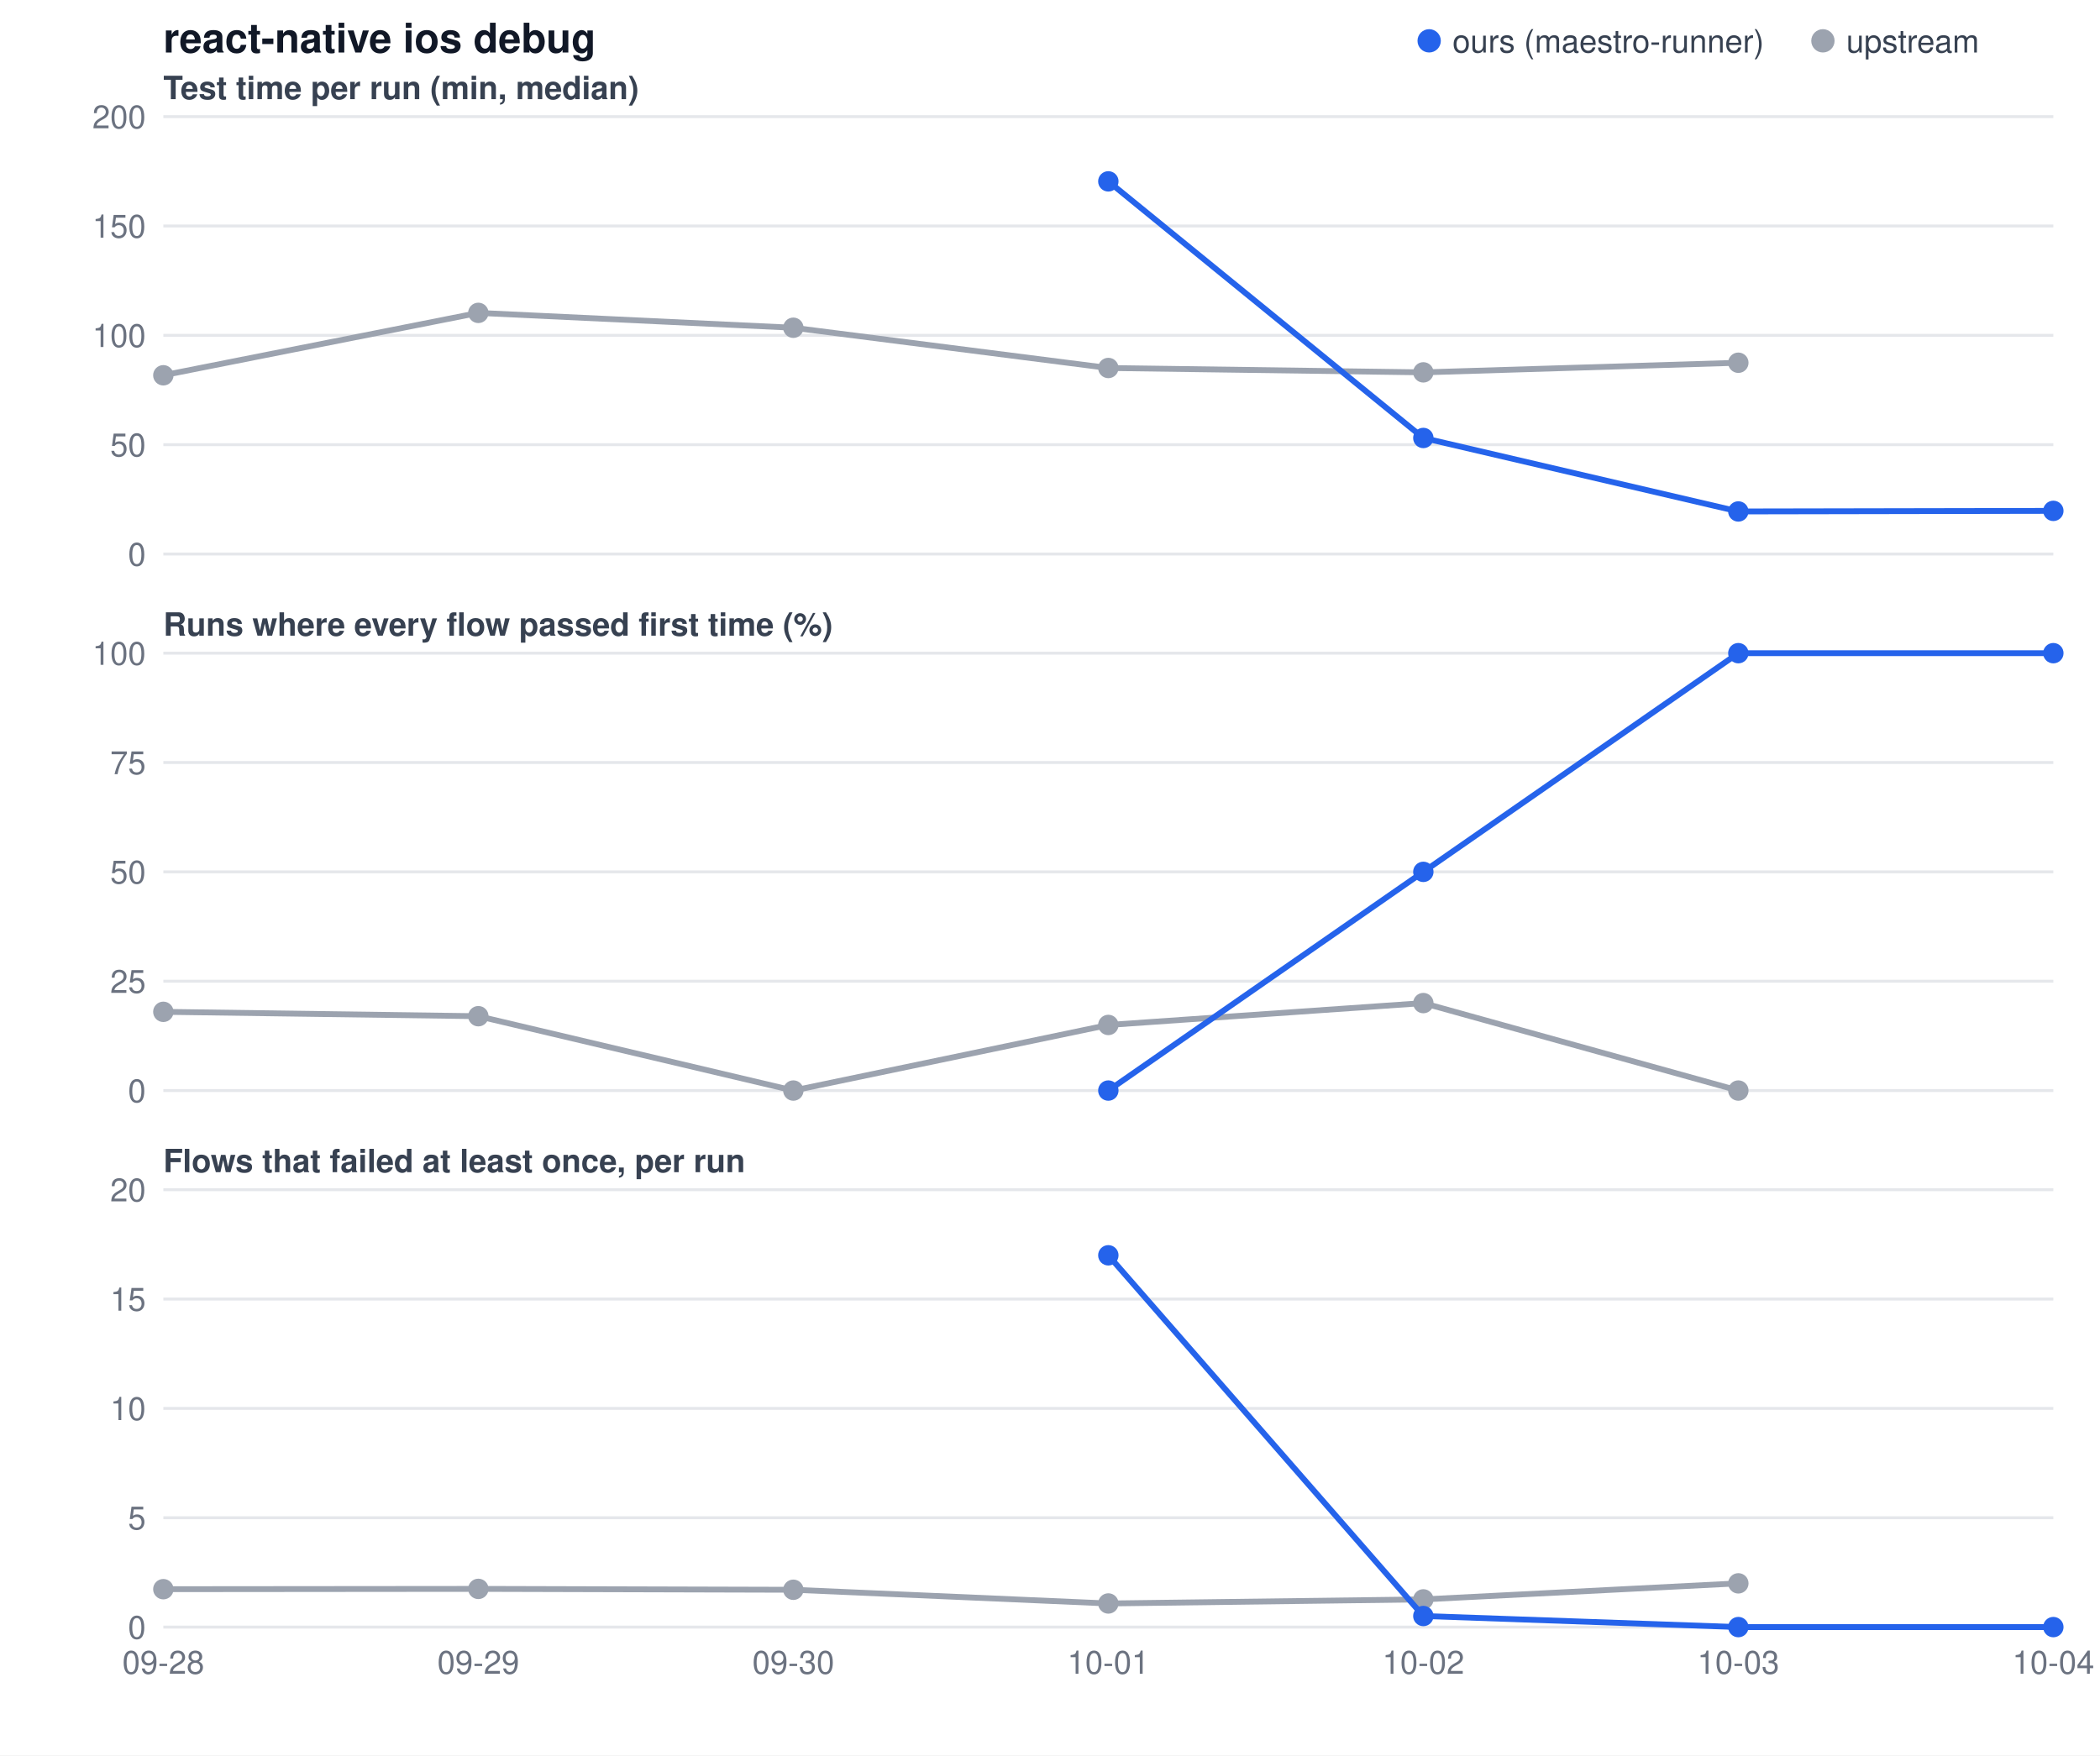
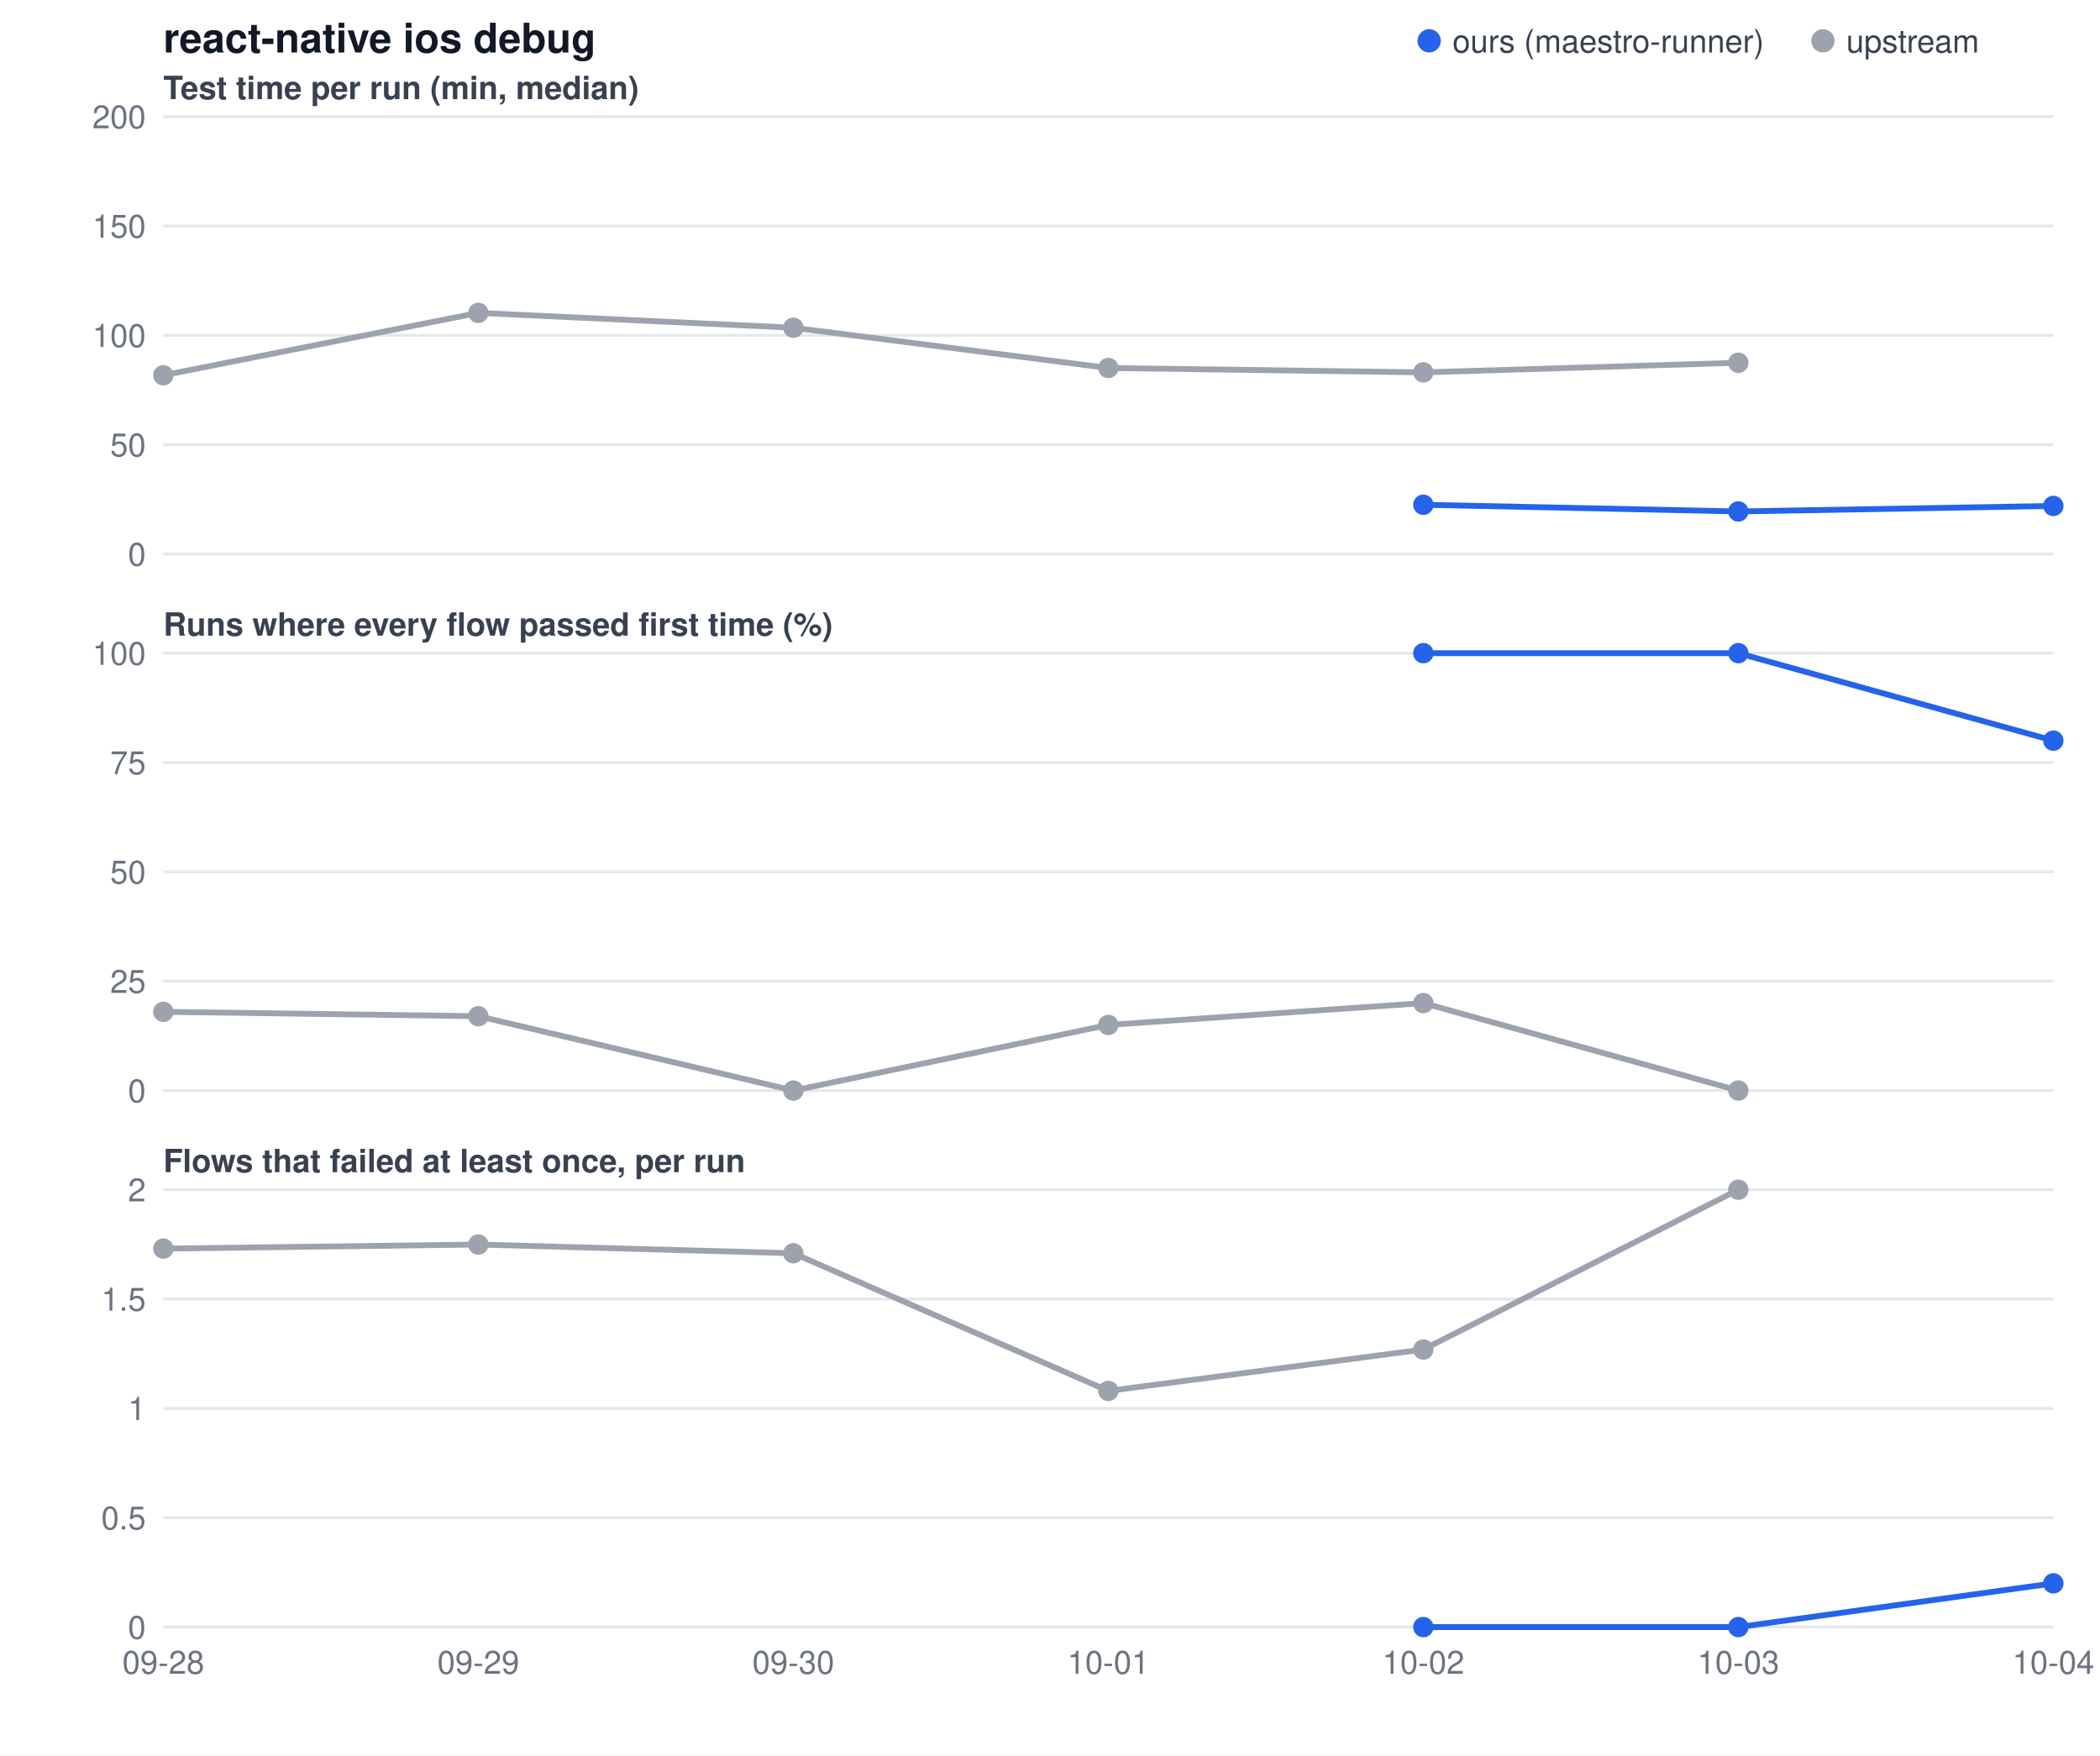
<svg xmlns="http://www.w3.org/2000/svg" width="720" height="602" font-family="-apple-system,Segoe UI,Helvetica,Arial,sans-serif" font-size="11">
  <rect width="100%" height="100%" fill="#ffffff" />
  <text x="56" y="18" font-size="14" font-weight="600" fill="#111827">react-native ios debug</text>
  <circle cx="490" cy="14" r="4" fill="#2563eb" />
  <text x="498" y="18" fill="#374151">ours (maestro-runner)</text>
  <circle cx="625" cy="14" r="4" fill="#9ca3af" />
  <text x="633" y="18" fill="#374151">upstream</text>
  <text x="56" y="34" fill="#374151" font-weight="600">Test time per run (min, median)</text>
  <line x1="56" x2="704" y1="190.0" y2="190.0" stroke="#e5e7eb" />
  <text x="50" y="194.0" text-anchor="end" fill="#6b7280">0</text>
  <line x1="56" x2="704" y1="152.5" y2="152.5" stroke="#e5e7eb" />
  <text x="50" y="156.5" text-anchor="end" fill="#6b7280">50</text>
  <line x1="56" x2="704" y1="115.0" y2="115.0" stroke="#e5e7eb" />
  <text x="50" y="119.0" text-anchor="end" fill="#6b7280">100</text>
  <line x1="56" x2="704" y1="77.5" y2="77.5" stroke="#e5e7eb" />
  <text x="50" y="81.5" text-anchor="end" fill="#6b7280">150</text>
  <line x1="56" x2="704" y1="40.0" y2="40.0" stroke="#e5e7eb" />
  <text x="50" y="44.0" text-anchor="end" fill="#6b7280">200</text>
  <polyline fill="none" stroke="#9ca3af" stroke-width="2" points="56.0,128.7 164.0,107.3 272.0,112.4 380.0,126.2 488.0,127.7 596.0,124.4" />
  <circle cx="56.0" cy="128.7" r="3.5" fill="#9ca3af" />
  <circle cx="164.0" cy="107.3" r="3.5" fill="#9ca3af" />
  <circle cx="272.0" cy="112.4" r="3.5" fill="#9ca3af" />
  <circle cx="380.0" cy="126.2" r="3.5" fill="#9ca3af" />
  <circle cx="488.0" cy="127.7" r="3.5" fill="#9ca3af" />
  <circle cx="596.0" cy="124.4" r="3.5" fill="#9ca3af" />
-   <polyline fill="none" stroke="#2563eb" stroke-width="2" points="380.0,62.2 488.0,150.2 596.0,175.4 704.0,175.2" />
-   <circle cx="380.0" cy="62.2" r="3.5" fill="#2563eb" />
-   <circle cx="488.0" cy="150.2" r="3.5" fill="#2563eb" />
+   <polyline fill="none" stroke="#2563eb" stroke-width="2" points="488.0,173.1 596.0,175.4 704.0,173.5" />
+   <circle cx="488.0" cy="173.1" r="3.5" fill="#2563eb" />
  <circle cx="596.0" cy="175.4" r="3.5" fill="#2563eb" />
-   <circle cx="704.0" cy="175.2" r="3.5" fill="#2563eb" />
+   <circle cx="704.0" cy="173.5" r="3.5" fill="#2563eb" />
  <text x="56" y="218" fill="#374151" font-weight="600">Runs where every flow passed first time (%)</text>
  <line x1="56" x2="704" y1="374.0" y2="374.0" stroke="#e5e7eb" />
  <text x="50" y="378.0" text-anchor="end" fill="#6b7280">0</text>
  <line x1="56" x2="704" y1="336.5" y2="336.5" stroke="#e5e7eb" />
  <text x="50" y="340.5" text-anchor="end" fill="#6b7280">25</text>
  <line x1="56" x2="704" y1="299.0" y2="299.0" stroke="#e5e7eb" />
  <text x="50" y="303.0" text-anchor="end" fill="#6b7280">50</text>
  <line x1="56" x2="704" y1="261.5" y2="261.5" stroke="#e5e7eb" />
  <text x="50" y="265.5" text-anchor="end" fill="#6b7280">75</text>
  <line x1="56" x2="704" y1="224.0" y2="224.0" stroke="#e5e7eb" />
  <text x="50" y="228.0" text-anchor="end" fill="#6b7280">100</text>
  <polyline fill="none" stroke="#9ca3af" stroke-width="2" points="56.0,347.0 164.0,348.5 272.0,374.0 380.0,351.5 488.0,344.0 596.0,374.0" />
  <circle cx="56.0" cy="347.0" r="3.5" fill="#9ca3af" />
  <circle cx="164.0" cy="348.5" r="3.5" fill="#9ca3af" />
  <circle cx="272.0" cy="374.0" r="3.5" fill="#9ca3af" />
  <circle cx="380.0" cy="351.5" r="3.5" fill="#9ca3af" />
  <circle cx="488.0" cy="344.0" r="3.5" fill="#9ca3af" />
  <circle cx="596.0" cy="374.0" r="3.5" fill="#9ca3af" />
-   <polyline fill="none" stroke="#2563eb" stroke-width="2" points="380.0,374.0 488.0,299.0 596.0,224.0 704.0,224.0" />
-   <circle cx="380.0" cy="374.0" r="3.5" fill="#2563eb" />
-   <circle cx="488.0" cy="299.0" r="3.5" fill="#2563eb" />
+   <polyline fill="none" stroke="#2563eb" stroke-width="2" points="488.0,224.0 596.0,224.0 704.0,254.0" />
+   <circle cx="488.0" cy="224.0" r="3.5" fill="#2563eb" />
  <circle cx="596.0" cy="224.0" r="3.5" fill="#2563eb" />
-   <circle cx="704.0" cy="224.0" r="3.5" fill="#2563eb" />
+   <circle cx="704.0" cy="254.0" r="3.5" fill="#2563eb" />
  <text x="56" y="402" fill="#374151" font-weight="600">Flows that failed at least once, per run</text>
  <line x1="56" x2="704" y1="558.0" y2="558.0" stroke="#e5e7eb" />
  <text x="50" y="562.0" text-anchor="end" fill="#6b7280">0</text>
  <line x1="56" x2="704" y1="520.5" y2="520.5" stroke="#e5e7eb" />
-   <text x="50" y="524.5" text-anchor="end" fill="#6b7280">5</text>
+   <text x="50" y="524.5" text-anchor="end" fill="#6b7280">0.5</text>
  <line x1="56" x2="704" y1="483.0" y2="483.0" stroke="#e5e7eb" />
-   <text x="50" y="487.0" text-anchor="end" fill="#6b7280">10</text>
+   <text x="50" y="487.0" text-anchor="end" fill="#6b7280">1</text>
  <line x1="56" x2="704" y1="445.5" y2="445.5" stroke="#e5e7eb" />
-   <text x="50" y="449.5" text-anchor="end" fill="#6b7280">15</text>
+   <text x="50" y="449.5" text-anchor="end" fill="#6b7280">1.5</text>
  <line x1="56" x2="704" y1="408.0" y2="408.0" stroke="#e5e7eb" />
-   <text x="50" y="412.0" text-anchor="end" fill="#6b7280">20</text>
-   <polyline fill="none" stroke="#9ca3af" stroke-width="2" points="56.0,545.0 164.0,544.9 272.0,545.2 380.0,549.9 488.0,548.5 596.0,543.0" />
-   <circle cx="56.0" cy="545.0" r="3.5" fill="#9ca3af" />
-   <circle cx="164.0" cy="544.9" r="3.5" fill="#9ca3af" />
-   <circle cx="272.0" cy="545.2" r="3.5" fill="#9ca3af" />
-   <circle cx="380.0" cy="549.9" r="3.5" fill="#9ca3af" />
-   <circle cx="488.0" cy="548.5" r="3.5" fill="#9ca3af" />
-   <circle cx="596.0" cy="543.0" r="3.5" fill="#9ca3af" />
-   <polyline fill="none" stroke="#2563eb" stroke-width="2" points="380.0,430.5 488.0,554.2 596.0,558.0 704.0,558.0" />
-   <circle cx="380.0" cy="430.5" r="3.5" fill="#2563eb" />
-   <circle cx="488.0" cy="554.2" r="3.5" fill="#2563eb" />
+   <text x="50" y="412.0" text-anchor="end" fill="#6b7280">2</text>
+   <polyline fill="none" stroke="#9ca3af" stroke-width="2" points="56.0,428.2 164.0,426.8 272.0,429.8 380.0,477.0 488.0,462.8 596.0,408.0" />
+   <circle cx="56.0" cy="428.2" r="3.5" fill="#9ca3af" />
+   <circle cx="164.0" cy="426.8" r="3.5" fill="#9ca3af" />
+   <circle cx="272.0" cy="429.8" r="3.5" fill="#9ca3af" />
+   <circle cx="380.0" cy="477.0" r="3.5" fill="#9ca3af" />
+   <circle cx="488.0" cy="462.8" r="3.5" fill="#9ca3af" />
+   <circle cx="596.0" cy="408.0" r="3.5" fill="#9ca3af" />
+   <polyline fill="none" stroke="#2563eb" stroke-width="2" points="488.0,558.0 596.0,558.0 704.0,543.0" />
+   <circle cx="488.0" cy="558.0" r="3.5" fill="#2563eb" />
  <circle cx="596.0" cy="558.0" r="3.5" fill="#2563eb" />
-   <circle cx="704.0" cy="558.0" r="3.5" fill="#2563eb" />
+   <circle cx="704.0" cy="543.0" r="3.5" fill="#2563eb" />
  <text x="56.0" y="574" text-anchor="middle" fill="#6b7280">09-28</text>
  <text x="164.0" y="574" text-anchor="middle" fill="#6b7280">09-29</text>
  <text x="272.0" y="574" text-anchor="middle" fill="#6b7280">09-30</text>
  <text x="380.0" y="574" text-anchor="middle" fill="#6b7280">10-01</text>
  <text x="488.0" y="574" text-anchor="middle" fill="#6b7280">10-02</text>
  <text x="596.0" y="574" text-anchor="middle" fill="#6b7280">10-03</text>
  <text x="704.0" y="574" text-anchor="middle" fill="#6b7280">10-04</text>
</svg>
